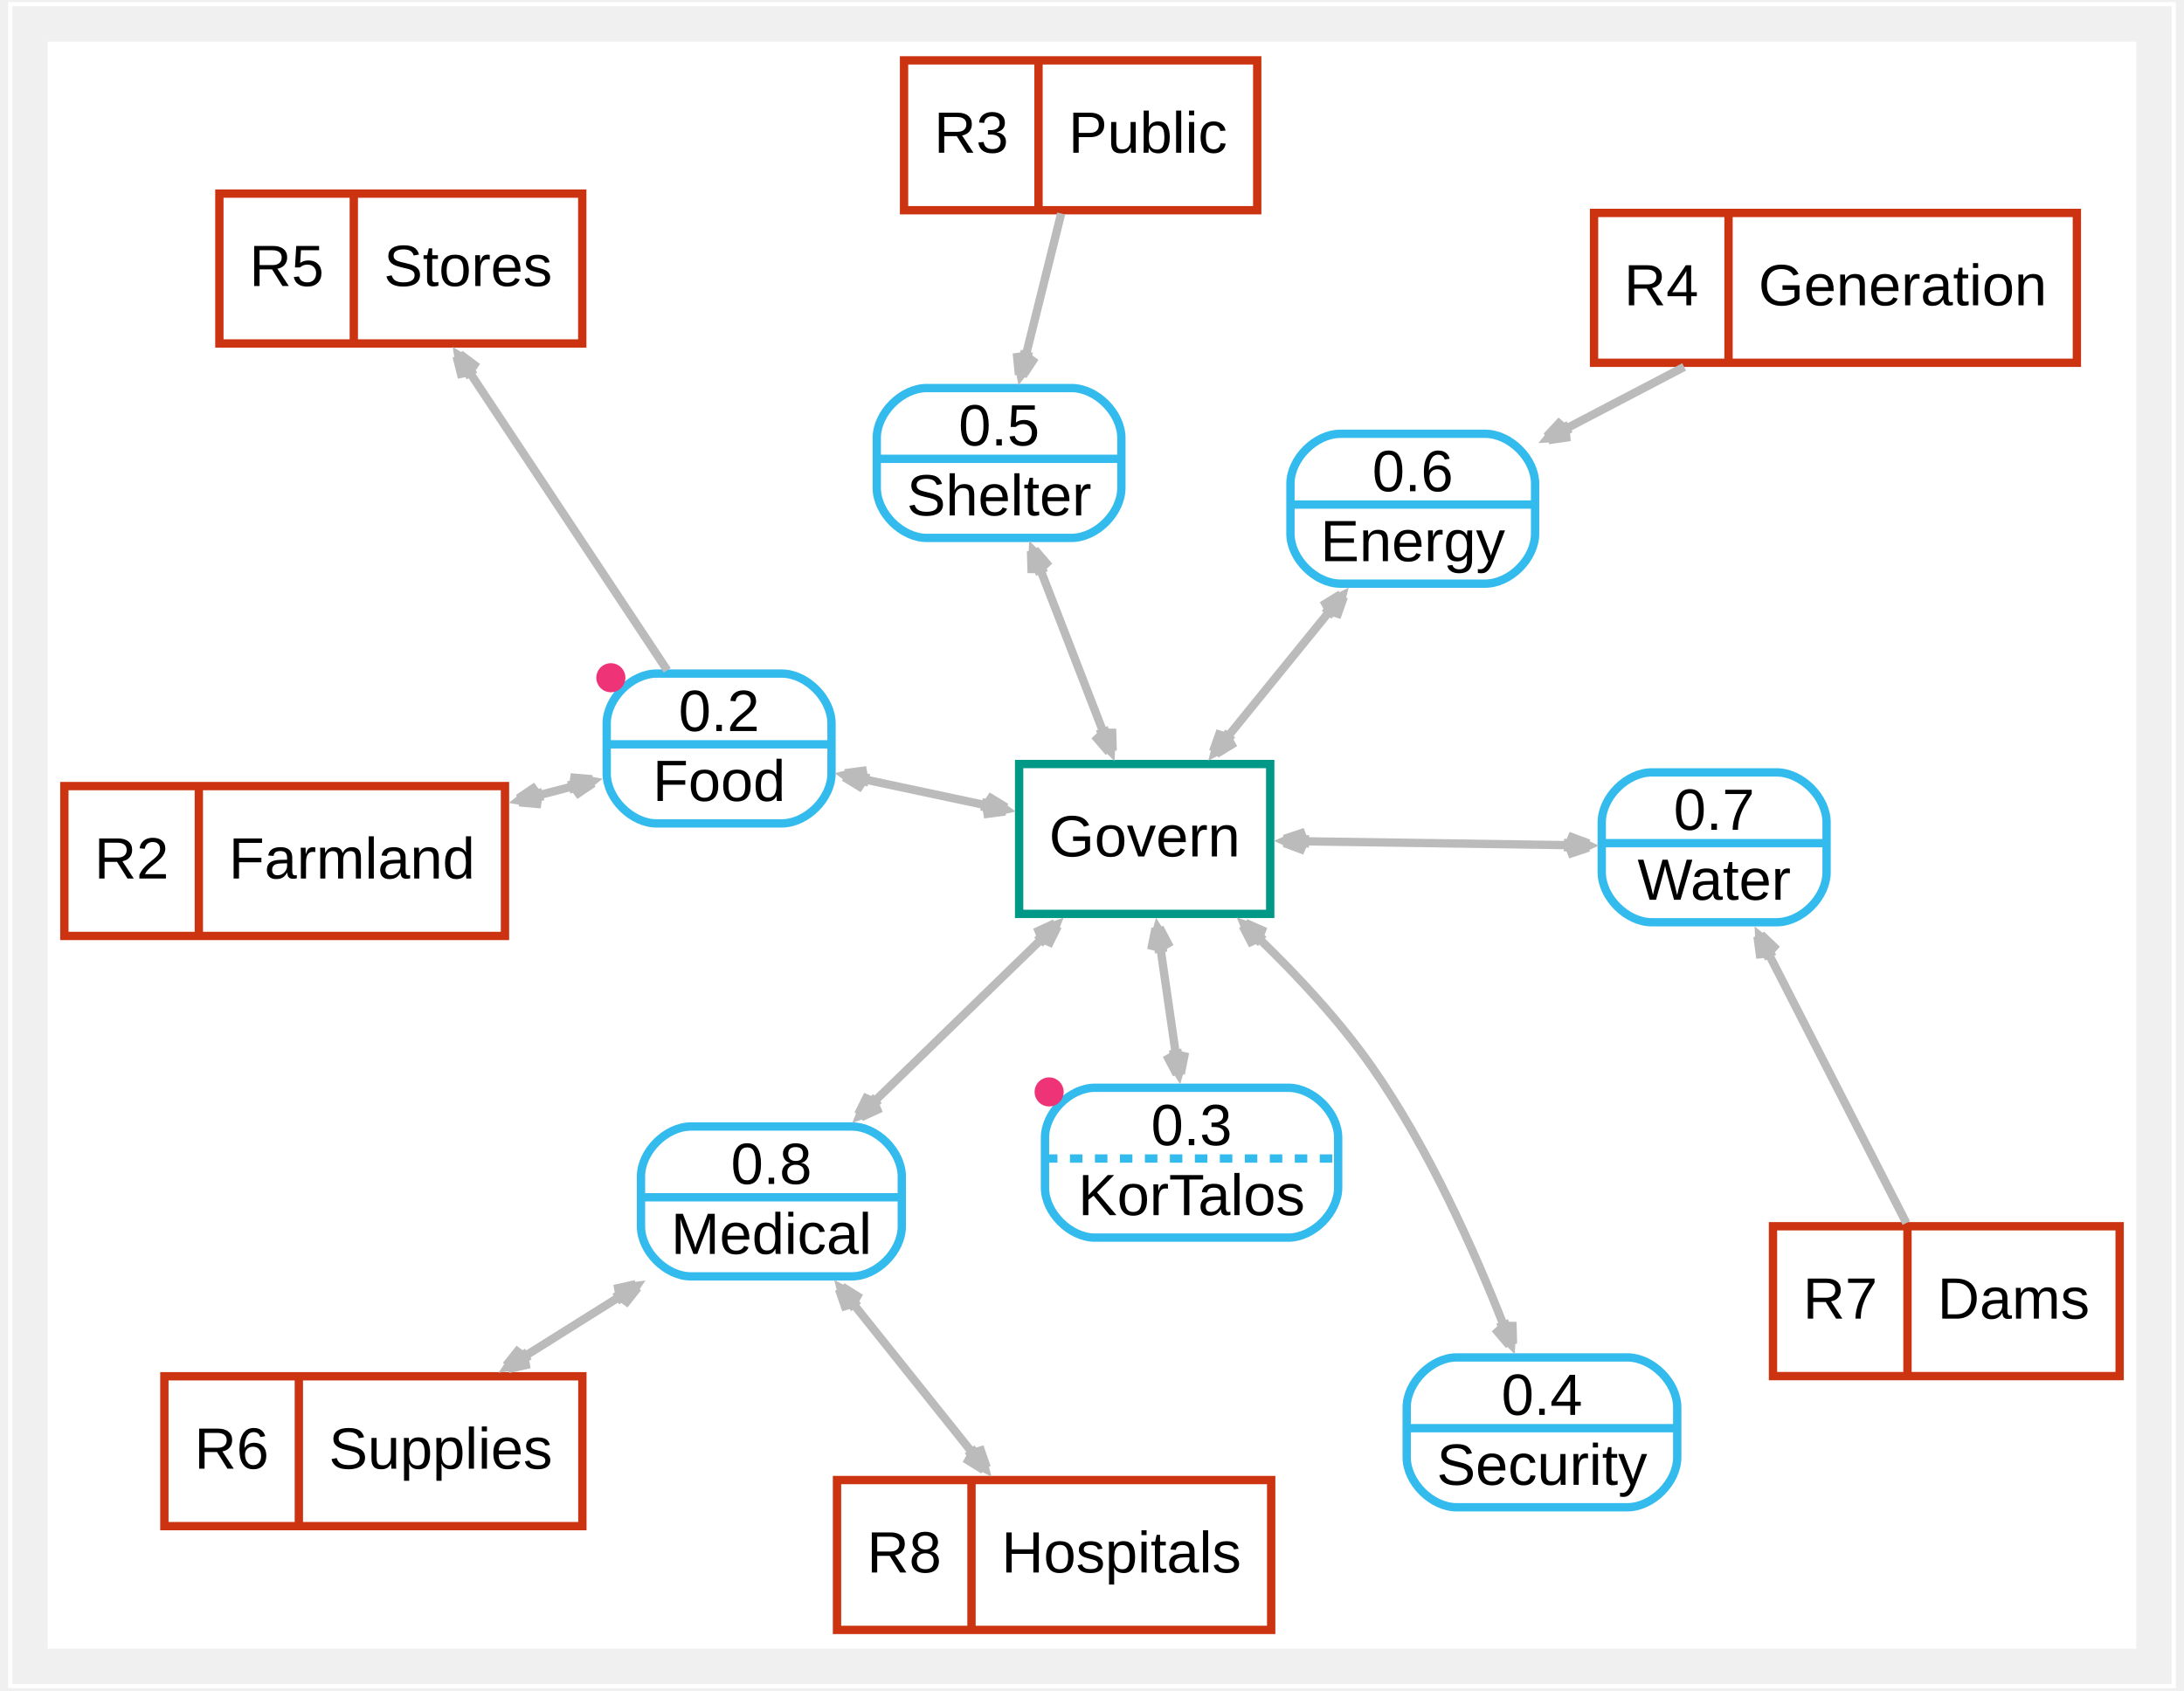
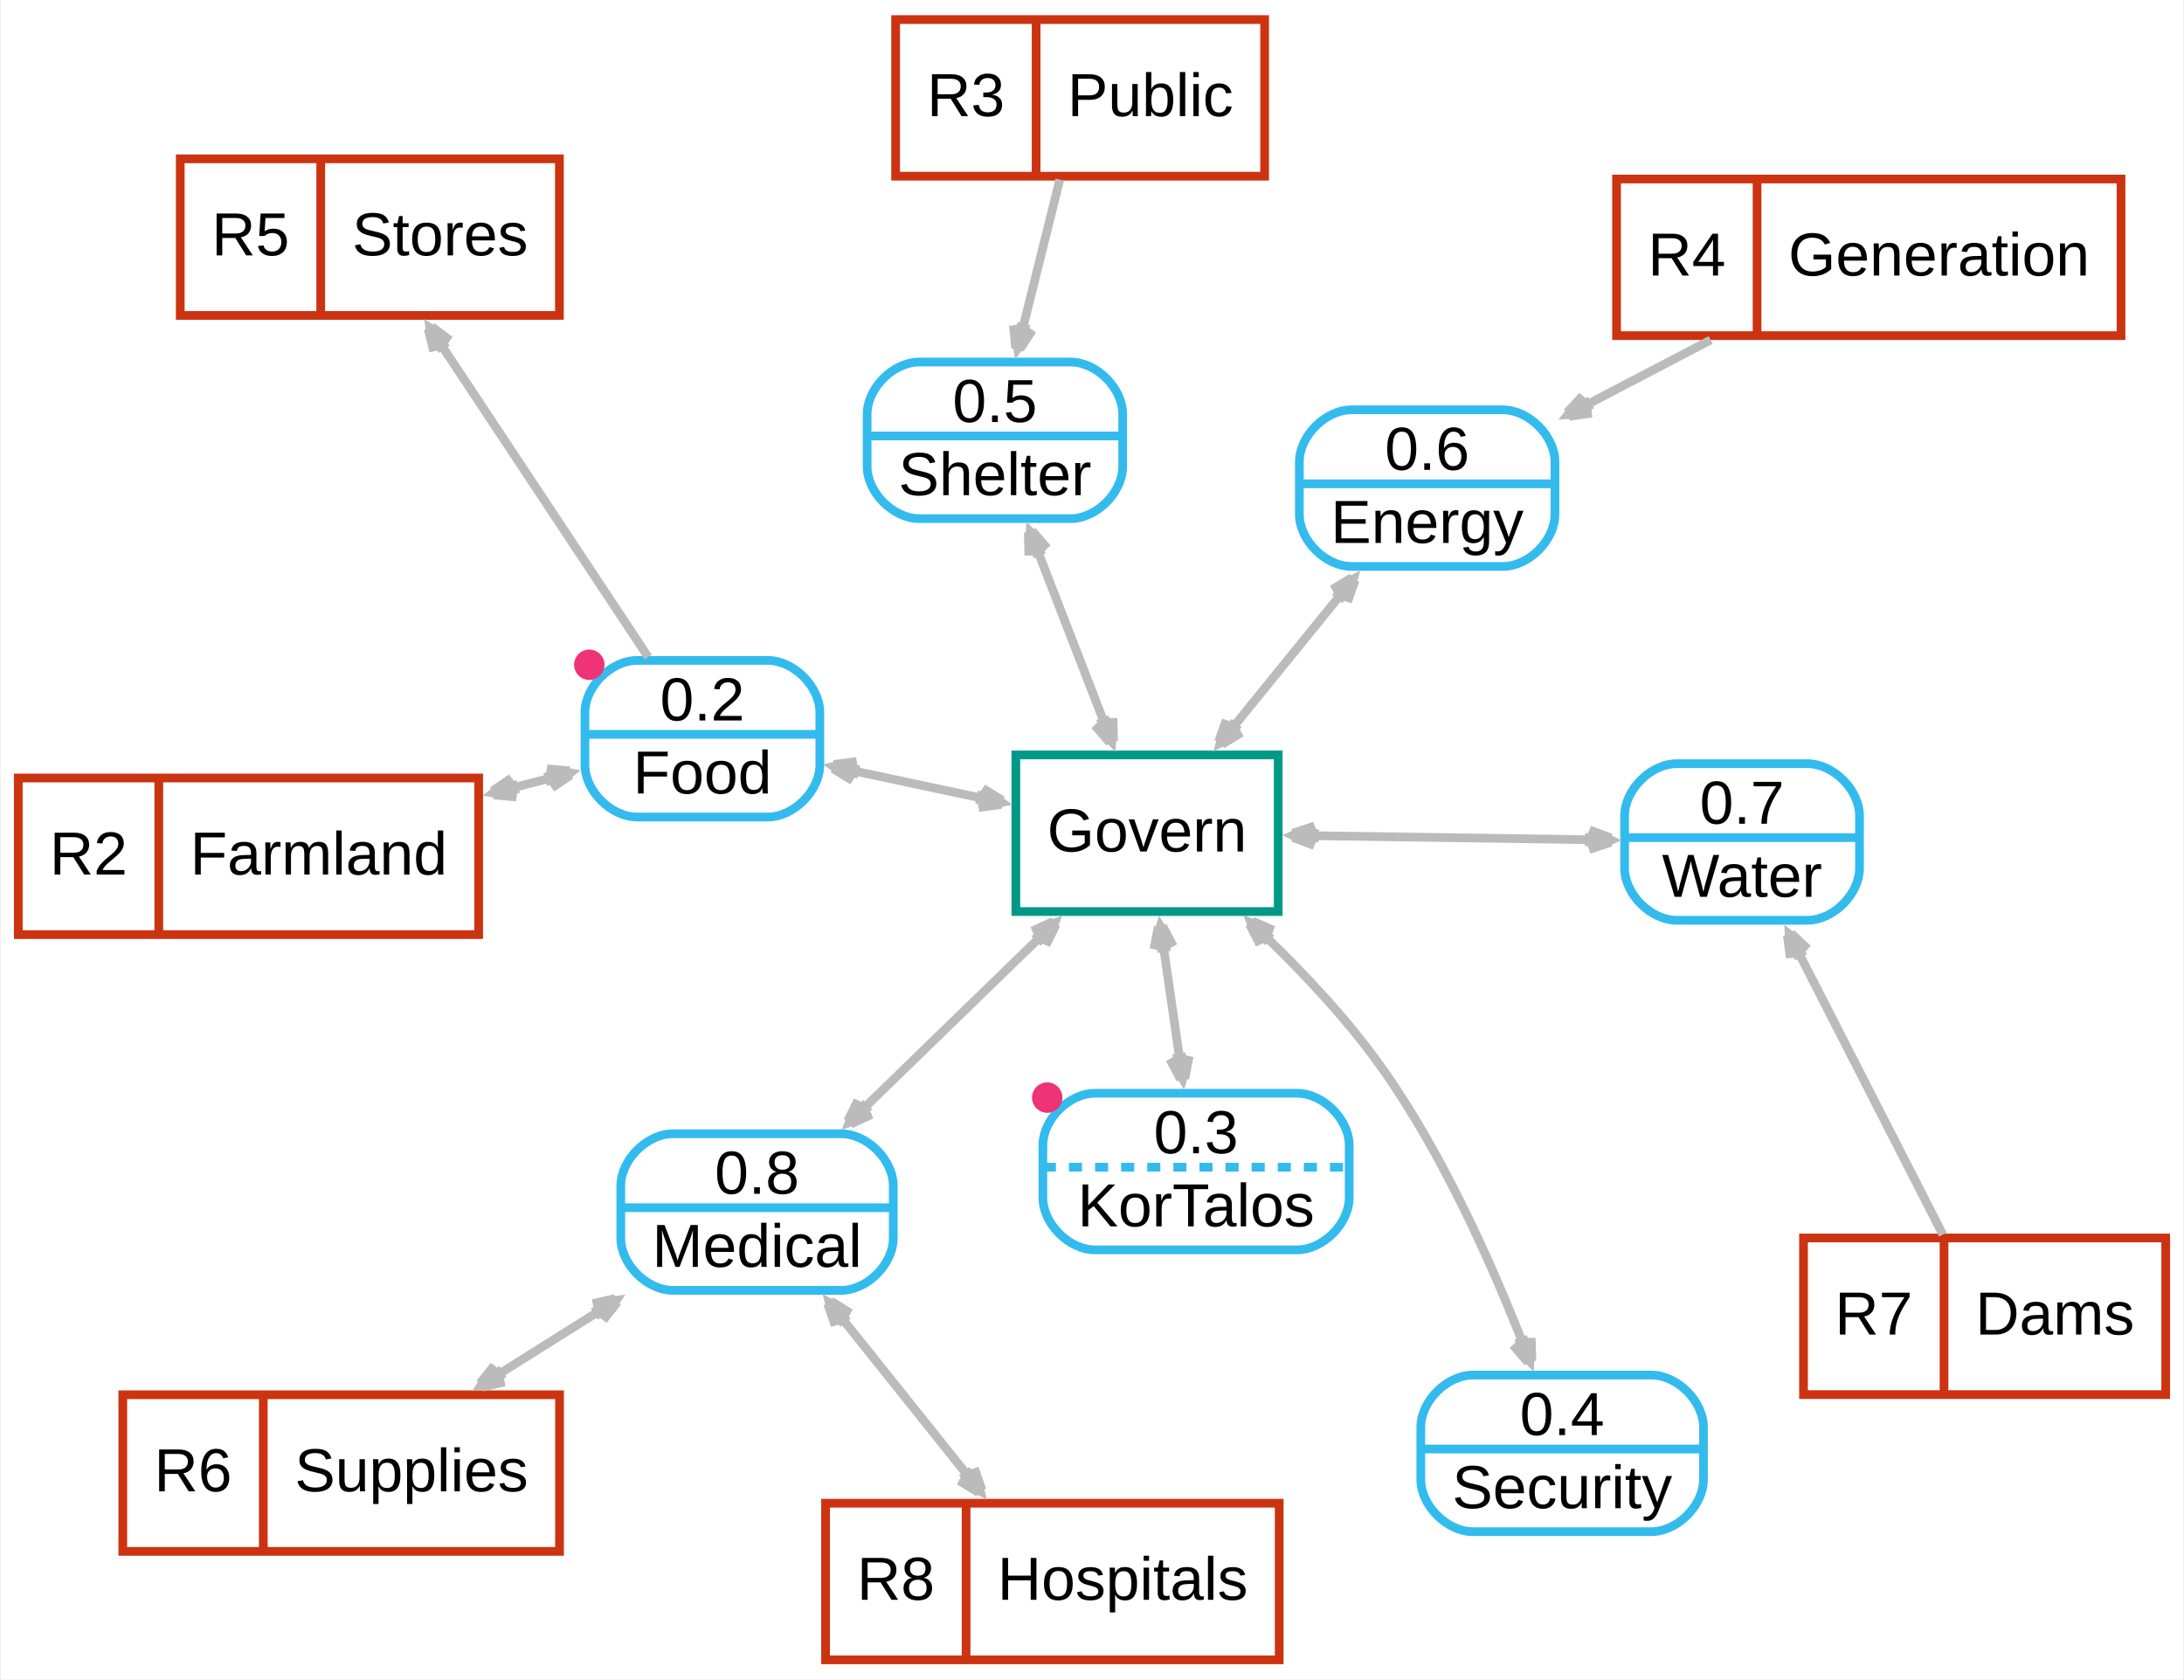
- <svg xmlns="http://www.w3.org/2000/svg" xmlns:xlink="http://www.w3.org/1999/xlink" width="511.65" height="396.05" viewBox="-10 -10 521.65 406.05">
+ <svg xmlns="http://www.w3.org/2000/svg" xmlns:xlink="http://www.w3.org/1999/xlink" width="502pt" height="386pt" viewBox="0.00 0.00 501.65 386.05">
  <g id="graph0" class="graph" transform="scale(1 1) rotate(0) translate(4 382.05)">
    <polygon fill="white" stroke="none" points="-4,4 -4,-382.05 497.65,-382.05 497.65,4 -4,4" />
-     <g id="jvf" class="node processes zoomable notenotattached">
-       <g id="a_jvf">
+     <g id="odv" class="node processes zoomable notenotattached">
+       <g id="a_odv">
        <a xlink:href="#Top.KorTalos" xlink:title="KorTalos ">
          <path fill="none" stroke="#33bbee" stroke-width="2" d="M293.95,-130.74C293.95,-130.74 247.53,-130.74 247.53,-130.74 241.53,-130.74 235.53,-124.74 235.53,-118.74 235.53,-118.74 235.53,-106.74 235.53,-106.74 235.53,-100.74 241.53,-94.74 247.53,-94.74 247.53,-94.74 293.95,-94.74 293.95,-94.74 299.95,-94.74 305.95,-100.74 305.95,-106.74 305.95,-106.74 305.95,-118.74 305.95,-118.74 305.95,-124.74 299.95,-130.74 293.95,-130.74" />
          <text text-anchor="middle" x="270.74" y="-116.94" font-family="Arial" font-size="14.00">0.3</text>
          <text text-anchor="middle" x="270.74" y="-100.14" font-family="Arial" font-size="14.00">KorTalos</text>
        </a>
      </g>
      <line x1="235.53" y1="-113.74" x2="305.95" y2="-113.74" stroke-dasharray="3,3" stroke="#33bbee" stroke-width="2px" />
      <circle cx="236.53" cy="-129.74" r="3" stroke="#ee3377" fill="#ee3377" />
    </g>
-     <g id="u9m" class="node agents">
+     <g id="axg" class="node agents">
      <polygon fill="none" stroke="#009988" stroke-width="2" points="289.63,-208.51 229.32,-208.51 229.32,-172.51 289.63,-172.51 289.63,-208.51" />
      <text text-anchor="middle" x="259.47" y="-186.31" font-family="Arial" font-size="14.00">Govern</text>
    </g>
    <g id="edge1" class="edge">
      <path fill="none" stroke="#bbbbbb" stroke-width="2" d="M266.97,-138.72C265.78,-146.95 264.46,-156.06 263.27,-164.3" />
      <polygon fill="#bbbbbb" stroke="#bbbbbb" stroke-width="2" points="267.66,-133.98 269.17,-139.25 268.15,-134.11 267.44,-139 266.95,-138.92 266.45,-138.85 267.16,-133.97 264.72,-138.6 267.66,-133.98" />
      <polygon fill="#bbbbbb" stroke="#bbbbbb" stroke-width="2" points="262.56,-169.17 261.05,-163.9 262.08,-169.04 262.79,-164.15 263.28,-164.23 263.78,-164.3 263.07,-169.18 265.51,-164.55 262.56,-169.17" />
    </g>
-     <g id="tio" class="node transforms zoomnotable notenotattached">
-       <g id="a_tio">
+     <g id="cxn" class="node transforms zoomnotable notenotattached">
+       <g id="a_cxn">
        <a xlink:title="Security ">
          <path fill="none" stroke="#33bbee" stroke-width="2" d="M375.39,-65.96C375.39,-65.96 334.41,-65.96 334.41,-65.96 328.41,-65.96 322.41,-59.96 322.41,-53.96 322.41,-53.96 322.41,-41.96 322.41,-41.96 322.41,-35.96 328.41,-29.96 334.41,-29.96 334.41,-29.96 375.39,-29.96 375.39,-29.96 381.39,-29.96 387.39,-35.96 387.39,-41.96 387.39,-41.96 387.39,-53.96 387.39,-53.96 387.39,-59.96 381.39,-65.96 375.39,-65.96" />
          <text text-anchor="middle" x="354.9" y="-52.16" font-family="Arial" font-size="14.00">0.4</text>
          <text text-anchor="middle" x="354.9" y="-35.36" font-family="Arial" font-size="14.00">Security</text>
        </a>
      </g>
      <line x1="322.41" y1="-48.96" x2="387.39" y2="-48.96" stroke-dasharray="3,0" stroke="#33bbee" stroke-width="2px" />
    </g>
    <g id="edge9" class="edge">
      <path fill="none" stroke="#bbbbbb" stroke-width="2" d="M286.73,-166.79C296.2,-157.66 306.39,-146.72 314.19,-135.54 327.66,-116.24 338.59,-91.77 345.73,-73.61" />
      <polygon fill="#bbbbbb" stroke="#bbbbbb" stroke-width="2" points="283.34,-170 285.43,-164.93 283.04,-169.59 286.63,-166.2 286.97,-166.56 287.32,-166.93 283.73,-170.32 288.52,-168.2 283.34,-170" />
      <polygon fill="#bbbbbb" stroke="#bbbbbb" stroke-width="2" points="347.49,-69.01 347.8,-74.48 347.94,-69.25 346.17,-73.86 345.7,-73.68 345.23,-73.5 347,-68.89 343.6,-72.87 347.49,-69.01" />
    </g>
-     <g id="p72" class="node transforms zoomnotable notenotattached">
-       <g id="a_p72">
+     <g id="r4l" class="node transforms zoomnotable notenotattached">
+       <g id="a_r4l">
        <a xlink:title="Shelter ">
          <path fill="none" stroke="#33bbee" stroke-width="2" d="M241.88,-298.83C241.88,-298.83 207.13,-298.83 207.13,-298.83 201.13,-298.83 195.13,-292.83 195.13,-286.83 195.13,-286.83 195.13,-274.83 195.13,-274.83 195.13,-268.83 201.13,-262.83 207.13,-262.83 207.13,-262.83 241.88,-262.83 241.88,-262.83 247.88,-262.83 253.88,-268.83 253.88,-274.83 253.88,-274.83 253.88,-286.83 253.88,-286.83 253.88,-292.83 247.88,-298.83 241.88,-298.83" />
          <text text-anchor="middle" x="224.51" y="-285.03" font-family="Arial" font-size="14.00">0.5</text>
          <text text-anchor="middle" x="224.51" y="-268.23" font-family="Arial" font-size="14.00">Shelter</text>
        </a>
      </g>
      <line x1="195.13" y1="-281.83" x2="253.88" y2="-281.83" stroke-dasharray="3,0" stroke="#33bbee" stroke-width="2px" />
    </g>
    <g id="edge10" class="edge">
      <path fill="none" stroke="#bbbbbb" stroke-width="2" d="M249.56,-216.11C244.82,-228.36 239.16,-242.99 234.41,-255.24" />
      <polygon fill="#bbbbbb" stroke="#bbbbbb" stroke-width="2" points="251.35,-211.49 251.64,-216.97 251.79,-211.73 250.01,-216.34 249.54,-216.16 249.08,-215.98 250.86,-211.37 247.44,-215.34 251.35,-211.49" />
      <polygon fill="#bbbbbb" stroke="#bbbbbb" stroke-width="2" points="232.62,-259.87 232.33,-254.39 232.18,-259.63 233.96,-255.02 234.43,-255.2 234.89,-255.38 233.11,-259.99 236.52,-256.01 232.62,-259.87" />
    </g>
-     <g id="dzd" class="node transforms zoomable notenotattached">
-       <g id="a_dzd">
+     <g id="uav" class="node transforms zoomable notenotattached">
+       <g id="a_uav">
        <a xlink:href="#Top.Food" xlink:title="Food ">
          <path fill="none" stroke="#33bbee" stroke-width="2" d="M172.26,-230.24C172.26,-230.24 142.26,-230.24 142.26,-230.24 136.26,-230.24 130.26,-224.24 130.26,-218.24 130.26,-218.24 130.26,-206.24 130.26,-206.24 130.26,-200.24 136.26,-194.24 142.26,-194.24 142.26,-194.24 172.26,-194.24 172.26,-194.24 178.26,-194.24 184.26,-200.24 184.26,-206.24 184.26,-206.24 184.26,-218.24 184.26,-218.24 184.26,-224.24 178.26,-230.24 172.26,-230.24" />
          <text text-anchor="middle" x="157.26" y="-216.44" font-family="Arial" font-size="14.00">0.2</text>
          <text text-anchor="middle" x="157.26" y="-199.64" font-family="Arial" font-size="14.00">Food</text>
        </a>
      </g>
      <line x1="130.26" y1="-213.24" x2="184.26" y2="-213.24" stroke-dasharray="3,0" stroke="#33bbee" stroke-width="2px" />
      <circle cx="131.26" cy="-229.24" r="3" stroke="#ee3377" fill="#ee3377" />
    </g>
    <g id="edge11" class="edge">
      <path fill="none" stroke="#bbbbbb" stroke-width="2" d="M221.53,-198.57C211.87,-200.63 201.54,-202.82 192.04,-204.84" />
      <polygon fill="#bbbbbb" stroke="#bbbbbb" stroke-width="2" points="226.14,-197.59 221.72,-200.83 226.19,-198.1 221.36,-199.12 221.25,-198.63 221.15,-198.14 225.98,-197.12 220.79,-196.43 226.14,-197.59" />
      <polygon fill="#bbbbbb" stroke="#bbbbbb" stroke-width="2" points="187.35,-205.84 191.78,-202.6 187.31,-205.34 192.14,-204.31 192.24,-204.8 192.35,-205.29 187.52,-206.32 192.71,-207 187.35,-205.84" />
    </g>
-     <g id="sxy" class="node transforms zoomnotable notenotattached">
-       <g id="a_sxy">
+     <g id="evn" class="node transforms zoomnotable notenotattached">
+       <g id="a_evn">
        <a xlink:title="Energy ">
          <path fill="none" stroke="#33bbee" stroke-width="2" d="M341.25,-287.84C341.25,-287.84 306.49,-287.84 306.49,-287.84 300.49,-287.84 294.49,-281.84 294.49,-275.84 294.49,-275.84 294.49,-263.84 294.49,-263.84 294.49,-257.84 300.49,-251.84 306.49,-251.84 306.49,-251.84 341.25,-251.84 341.25,-251.84 347.25,-251.84 353.25,-257.84 353.25,-263.84 353.25,-263.84 353.25,-275.84 353.25,-275.84 353.25,-281.84 347.25,-287.84 341.25,-287.84" />
          <text text-anchor="middle" x="323.87" y="-274.04" font-family="Arial" font-size="14.00">0.6</text>
          <text text-anchor="middle" x="323.87" y="-257.24" font-family="Arial" font-size="14.00">Energy</text>
        </a>
      </g>
      <line x1="294.49" y1="-270.84" x2="353.25" y2="-270.84" stroke-dasharray="3,0" stroke="#33bbee" stroke-width="2px" />
    </g>
    <g id="edge12" class="edge">
      <path fill="none" stroke="#bbbbbb" stroke-width="2" d="M279.2,-214.81C287.08,-224.51 296.12,-235.65 304.01,-245.37" />
      <polygon fill="#bbbbbb" stroke="#bbbbbb" stroke-width="2" points="276.27,-211.2 281.17,-213.66 276.7,-210.93 279.81,-214.77 279.42,-215.08 279.03,-215.4 275.92,-211.56 277.68,-216.5 276.27,-211.2" />
      <polygon fill="#bbbbbb" stroke="#bbbbbb" stroke-width="2" points="306.96,-249.01 302.06,-246.54 306.53,-249.27 303.42,-245.44 303.81,-245.12 304.2,-244.81 307.31,-248.64 305.56,-243.7 306.96,-249.01" />
    </g>
-     <g id="mxo" class="node transforms zoomnotable notenotattached">
-       <g id="a_mxo">
+     <g id="szk" class="node transforms zoomnotable notenotattached">
+       <g id="a_szk">
        <a xlink:title="Water ">
          <path fill="none" stroke="#33bbee" stroke-width="2" d="M411.26,-206.5C411.26,-206.5 381.26,-206.5 381.26,-206.5 375.26,-206.5 369.26,-200.5 369.26,-194.5 369.26,-194.5 369.26,-182.5 369.26,-182.5 369.26,-176.5 375.26,-170.5 381.26,-170.5 381.26,-170.5 411.26,-170.5 411.26,-170.5 417.26,-170.5 423.26,-176.5 423.26,-182.5 423.26,-182.5 423.26,-194.5 423.26,-194.5 423.26,-200.5 417.26,-206.5 411.26,-206.5" />
          <text text-anchor="middle" x="396.26" y="-192.7" font-family="Arial" font-size="14.00">0.7</text>
          <text text-anchor="middle" x="396.26" y="-175.9" font-family="Arial" font-size="14.00">Water</text>
        </a>
      </g>
      <line x1="369.26" y1="-189.5" x2="423.26" y2="-189.5" stroke-dasharray="3,0" stroke="#33bbee" stroke-width="2px" />
    </g>
    <g id="edge13" class="edge">
      <path fill="none" stroke="#bbbbbb" stroke-width="2" d="M297.91,-189.94C317.77,-189.65 341.81,-189.3 361.16,-189.02" />
      <polygon fill="#bbbbbb" stroke="#bbbbbb" stroke-width="2" points="292.95,-190.02 297.92,-187.69 293.01,-189.52 297.94,-189.44 297.95,-189.94 297.96,-190.44 293.02,-190.52 297.98,-192.19 292.95,-190.02" />
      <polygon fill="#bbbbbb" stroke="#bbbbbb" stroke-width="2" points="366.16,-188.94 361.19,-191.27 366.1,-189.44 361.17,-189.52 361.16,-189.02 361.15,-188.52 366.09,-188.44 361.13,-186.77 366.16,-188.94" />
    </g>
-     <g id="pbz" class="node transforms zoomnotable notenotattached">
-       <g id="a_pbz">
+     <g id="vlg" class="node transforms zoomnotable notenotattached">
+       <g id="a_vlg">
        <a xlink:title="Medical ">
          <path fill="none" stroke="#33bbee" stroke-width="2" d="M189.14,-121.43C189.14,-121.43 150.5,-121.43 150.5,-121.43 144.5,-121.43 138.5,-115.43 138.5,-109.43 138.5,-109.43 138.5,-97.43 138.5,-97.43 138.5,-91.43 144.5,-85.43 150.5,-85.43 150.5,-85.43 189.14,-85.43 189.14,-85.43 195.14,-85.43 201.14,-91.43 201.14,-97.43 201.14,-97.43 201.14,-109.43 201.14,-109.43 201.14,-115.43 195.14,-121.43 189.14,-121.43" />
          <text text-anchor="middle" x="169.82" y="-107.63" font-family="Arial" font-size="14.00">0.8</text>
          <text text-anchor="middle" x="169.82" y="-90.83" font-family="Arial" font-size="14.00">Medical</text>
        </a>
      </g>
      <line x1="138.5" y1="-104.43" x2="201.14" y2="-104.43" stroke-dasharray="3,0" stroke="#33bbee" stroke-width="2px" />
    </g>
    <g id="edge14" class="edge">
      <path fill="none" stroke="#bbbbbb" stroke-width="2" d="M234.9,-166.64C222.32,-154.42 207.04,-139.58 194.45,-127.35" />
      <polygon fill="#bbbbbb" stroke="#bbbbbb" stroke-width="2" points="238.27,-169.91 233.12,-168.04 237.88,-170.23 234.34,-166.79 234.69,-166.43 235.03,-166.07 238.58,-169.51 236.25,-164.82 238.27,-169.91" />
      <polygon fill="#bbbbbb" stroke="#bbbbbb" stroke-width="2" points="190.99,-123.98 196.14,-125.85 191.38,-123.67 194.92,-127.11 194.57,-127.47 194.22,-127.82 190.68,-124.38 193,-129.08 190.99,-123.98" />
    </g>
-     <g id="jfi" class="node locations">
+     <g id="vda" class="node locations">
      <polygon fill="none" stroke="#cc3311" stroke-width="2" points="0,-167.21 0,-203.21 105.83,-203.21 105.83,-167.21 0,-167.21" />
      <text text-anchor="middle" x="16.15" y="-181.01" font-family="Arial" font-size="14.00">R2</text>
      <polyline fill="none" stroke="#cc3311" stroke-width="2" points="32.3,-167.21 32.3,-203.21" />
      <text text-anchor="middle" x="69.06" y="-181.01" font-family="Arial" font-size="14.00">Farmland</text>
    </g>
-     <g id="ydp" class="node locations">
+     <g id="adb" class="node locations">
      <polygon fill="none" stroke="#cc3311" stroke-width="2" points="201.68,-341.55 201.68,-377.55 286.51,-377.55 286.51,-341.55 201.68,-341.55" />
      <text text-anchor="middle" x="217.83" y="-355.35" font-family="Arial" font-size="14.00">R3</text>
      <polyline fill="none" stroke="#cc3311" stroke-width="2" points="233.98,-341.55 233.98,-377.55" />
      <text text-anchor="middle" x="260.24" y="-355.35" font-family="Arial" font-size="14.00">Public</text>
    </g>
-     <g id="tit" class="node locations">
+     <g id="y53" class="node locations">
      <polygon fill="none" stroke="#cc3311" stroke-width="2" points="367.41,-304.9 367.41,-340.9 483.38,-340.9 483.38,-304.9 367.41,-304.9" />
      <text text-anchor="middle" x="383.56" y="-318.7" font-family="Arial" font-size="14.00">R4</text>
      <polyline fill="none" stroke="#cc3311" stroke-width="2" points="399.71,-304.9 399.71,-340.9" />
      <text text-anchor="middle" x="441.54" y="-318.7" font-family="Arial" font-size="14.00">Generation</text>
    </g>
-     <g id="vt0" class="node locations">
+     <g id="ekf" class="node locations">
      <polygon fill="none" stroke="#cc3311" stroke-width="2" points="37.23,-309.54 37.23,-345.54 124.39,-345.54 124.39,-309.54 37.23,-309.54" />
      <text text-anchor="middle" x="53.38" y="-323.34" font-family="Arial" font-size="14.00">R5</text>
      <polyline fill="none" stroke="#cc3311" stroke-width="2" points="69.52,-309.54 69.52,-345.54" />
      <text text-anchor="middle" x="96.95" y="-323.34" font-family="Arial" font-size="14.00">Stores</text>
    </g>
-     <g id="yyx" class="node locations">
+     <g id="nvg" class="node locations">
      <polygon fill="none" stroke="#cc3311" stroke-width="2" points="24.02,-25.43 24.02,-61.43 124.42,-61.43 124.42,-25.43 24.02,-25.43" />
      <text text-anchor="middle" x="40.17" y="-39.23" font-family="Arial" font-size="14.00">R6</text>
      <polyline fill="none" stroke="#cc3311" stroke-width="2" points="56.32,-25.43 56.32,-61.43" />
      <text text-anchor="middle" x="90.37" y="-39.23" font-family="Arial" font-size="14.00">Supplies</text>
    </g>
-     <g id="oi1" class="node locations">
+     <g id="z41" class="node locations">
      <polygon fill="none" stroke="#cc3311" stroke-width="2" points="410.39,-61.47 410.39,-97.47 493.65,-97.47 493.65,-61.47 410.39,-61.47" />
      <text text-anchor="middle" x="426.54" y="-75.27" font-family="Arial" font-size="14.00">R7</text>
      <polyline fill="none" stroke="#cc3311" stroke-width="2" points="442.69,-61.47 442.69,-97.47" />
      <text text-anchor="middle" x="468.17" y="-75.27" font-family="Arial" font-size="14.00">Dams</text>
    </g>
-     <g id="a4c" class="node locations">
+     <g id="ur5" class="node locations">
      <polygon fill="none" stroke="#cc3311" stroke-width="2" points="185.58,-0.5 185.58,-36.5 289.86,-36.5 289.86,-0.5 185.58,-0.5" />
      <text text-anchor="middle" x="201.73" y="-14.3" font-family="Arial" font-size="14.00">R8</text>
      <polyline fill="none" stroke="#cc3311" stroke-width="2" points="217.88,-0.5 217.88,-36.5" />
      <text text-anchor="middle" x="253.87" y="-14.3" font-family="Arial" font-size="14.00">Hospitals</text>
    </g>
    <g id="edge7" class="edge">
      <path fill="none" stroke="#bbbbbb" stroke-width="2" d="M230.9,-306.53C233.68,-317.69 236.87,-330.51 239.42,-340.76" />
      <polygon fill="#bbbbbb" stroke="#bbbbbb" stroke-width="2" points="229.74,-301.85 233.13,-306.16 230.24,-301.79 231.43,-306.58 230.94,-306.7 230.46,-306.82 229.27,-302.03 228.76,-307.24 229.74,-301.85" />
    </g>
    <g id="edge5" class="edge">
      <path fill="none" stroke="#bbbbbb" stroke-width="2" d="M122.18,-203.15C119.38,-202.43 116.5,-201.68 113.59,-200.93" />
      <polygon fill="#bbbbbb" stroke="#bbbbbb" stroke-width="2" points="126.94,-204.38 121.53,-205.31 126.75,-204.85 121.97,-203.62 122.1,-203.13 122.22,-202.65 127,-203.89 122.66,-200.95 126.94,-204.38" />
      <polygon fill="#bbbbbb" stroke="#bbbbbb" stroke-width="2" points="109.1,-199.77 114.51,-198.84 109.29,-199.3 114.07,-200.54 113.94,-201.02 113.82,-201.5 109.04,-200.27 113.38,-203.2 109.1,-199.77" />
    </g>
    <g id="edge6" class="edge">
      <path fill="none" stroke="#bbbbbb" stroke-width="2" d="M144.8,-231.02C131.86,-250.53 111.55,-281.17 97.29,-302.68" />
      <polygon fill="#bbbbbb" stroke="#bbbbbb" stroke-width="2" points="94.6,-306.73 95.49,-301.32 94.22,-306.4 96.95,-302.29 97.36,-302.56 97.78,-302.84 95.05,-306.96 99.24,-303.81 94.6,-306.73" />
    </g>
    <g id="edge8" class="edge">
      <path fill="none" stroke="#bbbbbb" stroke-width="2" d="M360.38,-288.92C369.71,-293.8 379.73,-299.04 389.05,-303.91" />
      <polygon fill="#bbbbbb" stroke="#bbbbbb" stroke-width="2" points="356.22,-286.74 361.69,-287.07 356.5,-286.33 360.88,-288.62 360.65,-289.06 360.42,-289.5 356.04,-287.22 359.61,-291.05 356.22,-286.74" />
    </g>
    <g id="edge4" class="edge">
      <path fill="none" stroke="#bbbbbb" stroke-width="2" d="M409.26,-163.09C419.4,-143.25 433.26,-116.15 442.42,-98.25" />
      <polygon fill="#bbbbbb" stroke="#bbbbbb" stroke-width="2" points="407.08,-167.34 407.36,-161.86 406.67,-167.06 408.92,-162.66 409.36,-162.89 409.81,-163.12 407.56,-167.51 411.36,-163.91 407.08,-167.34" />
    </g>
    <g id="edge3" class="edge">
      <path fill="none" stroke="#bbbbbb" stroke-width="2" d="M133.37,-80.55C125.86,-75.84 117.96,-70.88 110.46,-66.17" />
      <polygon fill="#bbbbbb" stroke="#bbbbbb" stroke-width="2" points="137.51,-83.15 132.08,-82.4 137.19,-83.54 133.01,-80.91 133.27,-80.49 133.54,-80.07 137.72,-82.69 134.47,-78.58 137.51,-83.15" />
      <polygon fill="#bbbbbb" stroke="#bbbbbb" stroke-width="2" points="106.34,-63.58 111.77,-64.34 106.66,-63.19 110.84,-65.82 110.57,-66.24 110.31,-66.67 106.12,-64.04 109.38,-68.15 106.34,-63.58" />
    </g>
    <g id="edge2" class="edge">
      <path fill="none" stroke="#bbbbbb" stroke-width="2" d="M189.29,-79.08C198.33,-67.77 209.06,-54.34 218.13,-43.01" />
      <polygon fill="#bbbbbb" stroke="#bbbbbb" stroke-width="2" points="186.41,-82.67 187.78,-77.36 186.06,-82.31 189.14,-78.46 189.54,-78.77 189.93,-79.08 186.84,-82.94 191.29,-80.17 186.41,-82.67" />
      <polygon fill="#bbbbbb" stroke="#bbbbbb" stroke-width="2" points="221.17,-39.2 219.81,-44.51 221.52,-39.56 218.44,-43.42 218.05,-43.1 217.66,-42.79 220.74,-38.94 216.29,-41.7 221.17,-39.2" />
    </g>
  </g>
-   <rect x="-9" y="-9" height="404.05" width="519.65" style="stroke: white; fill: none; stroke-width: 1;" />
</svg>
